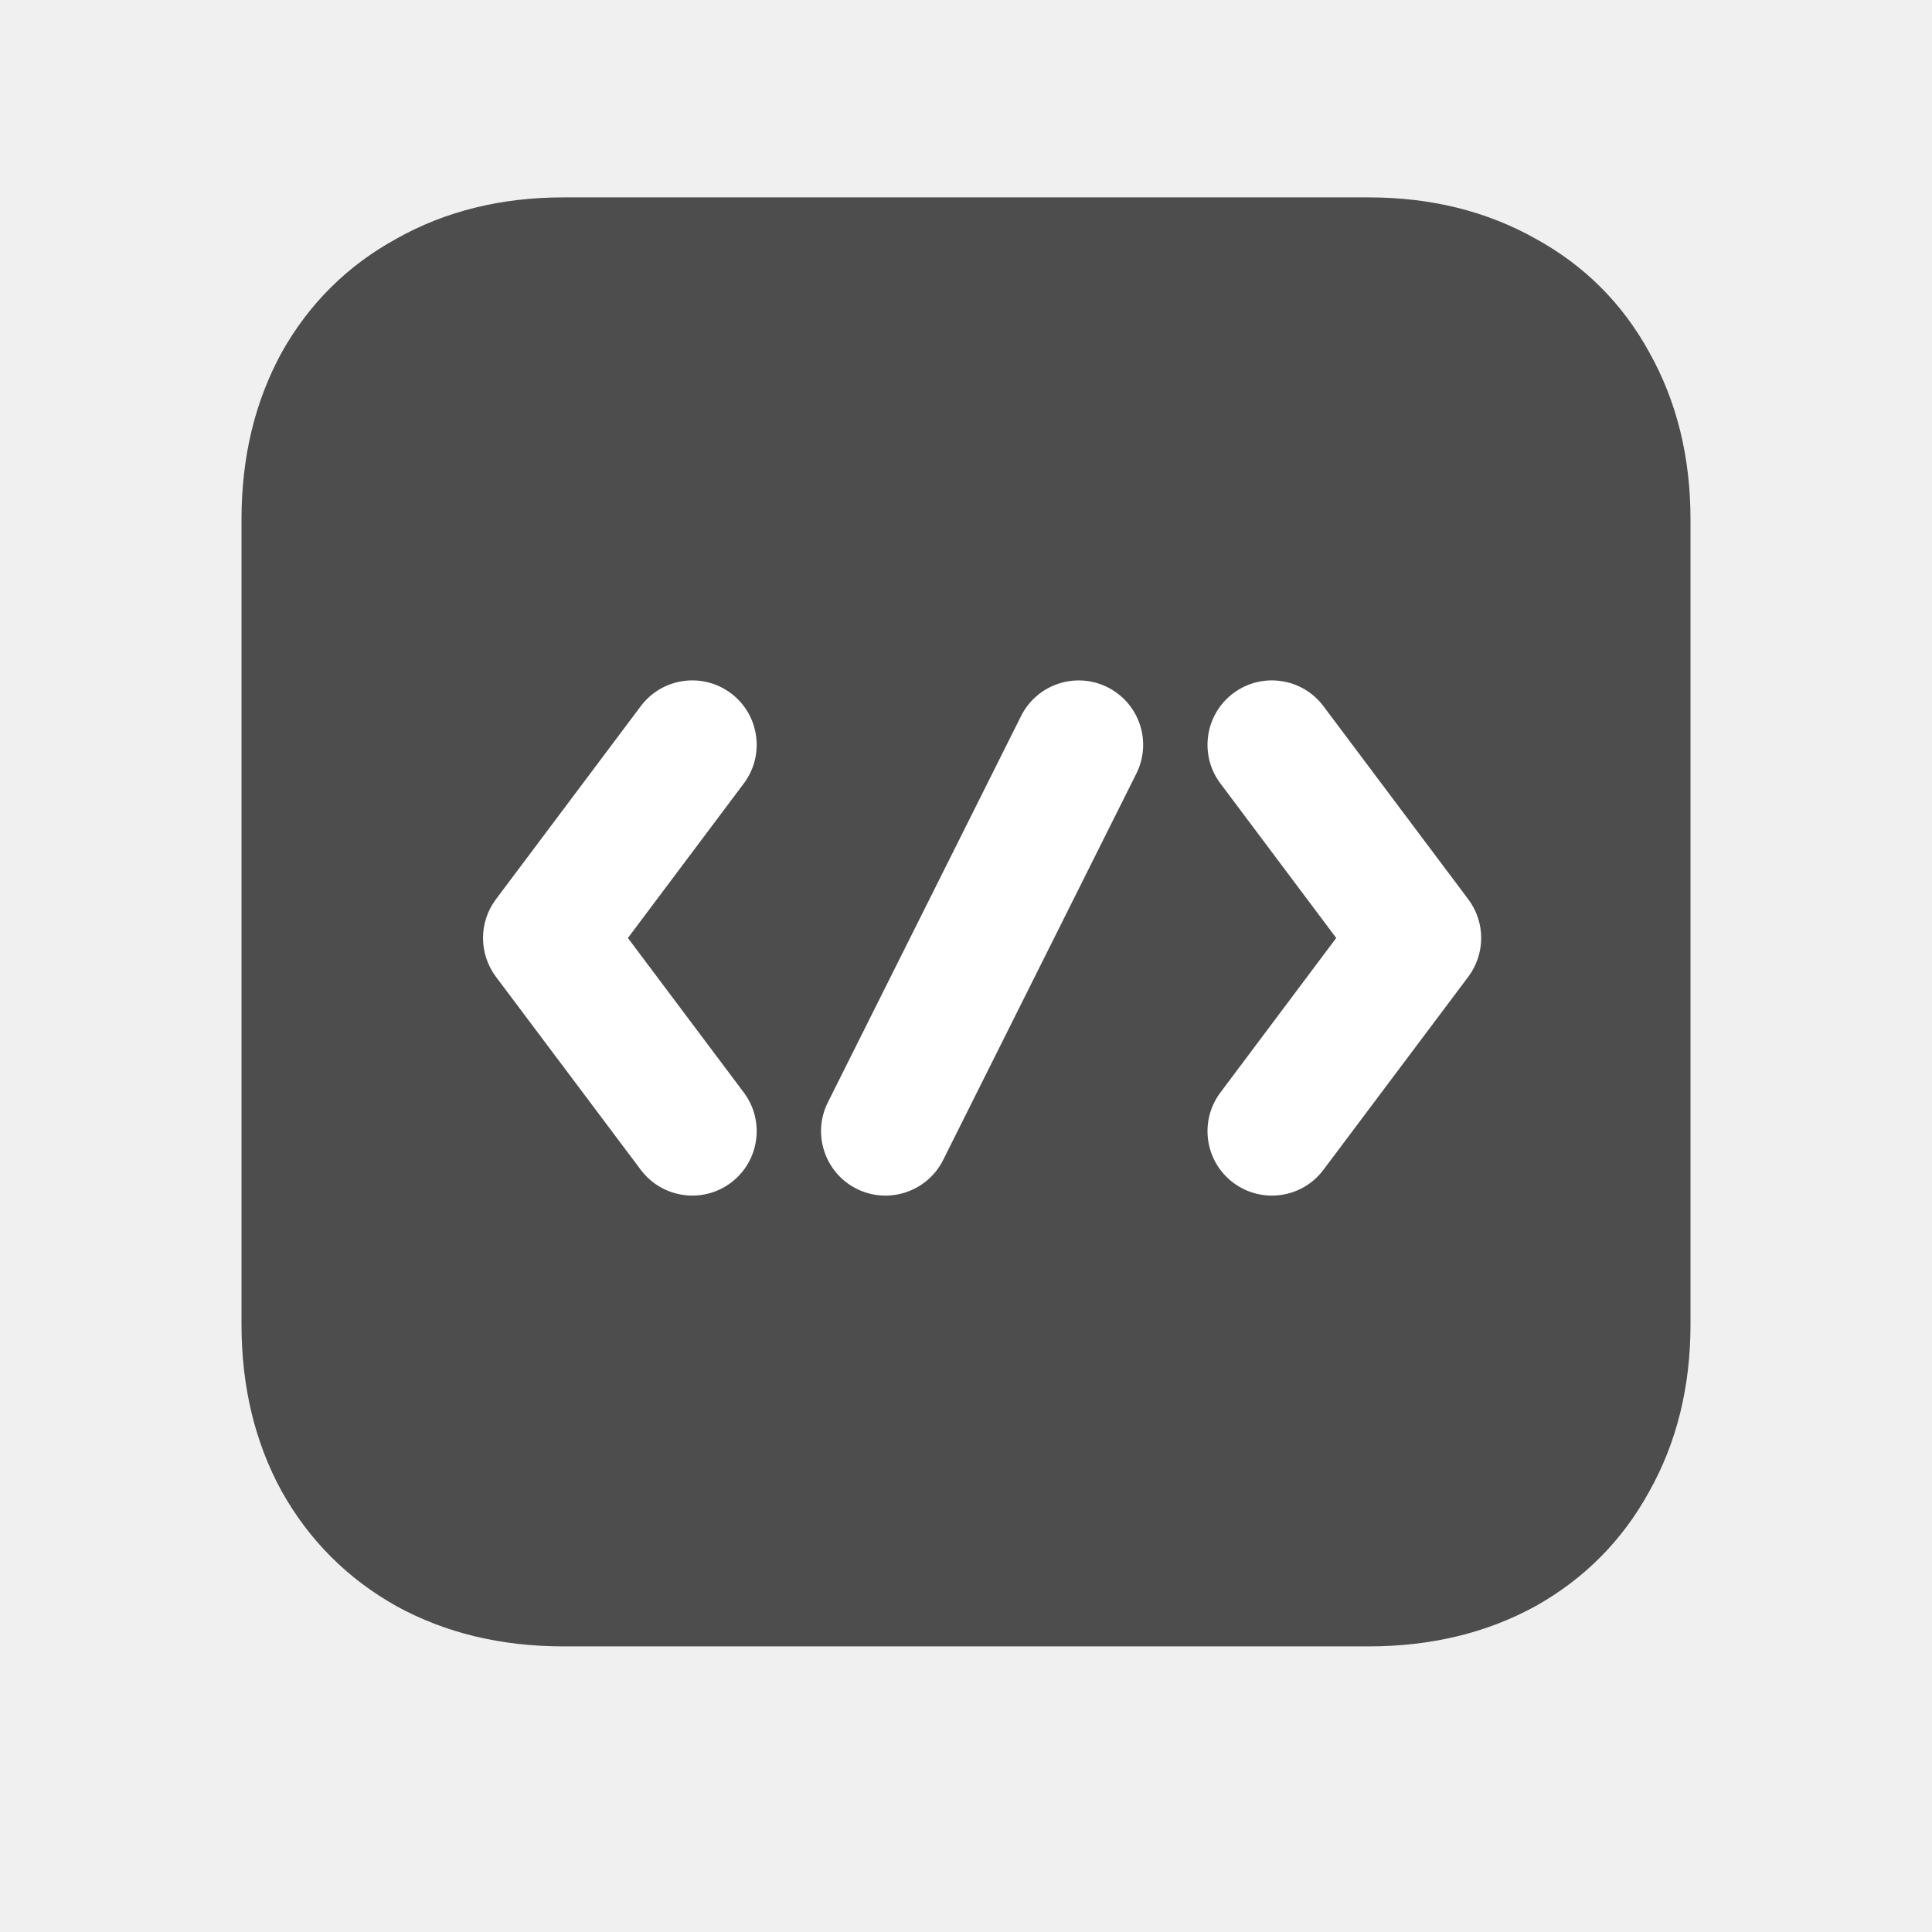
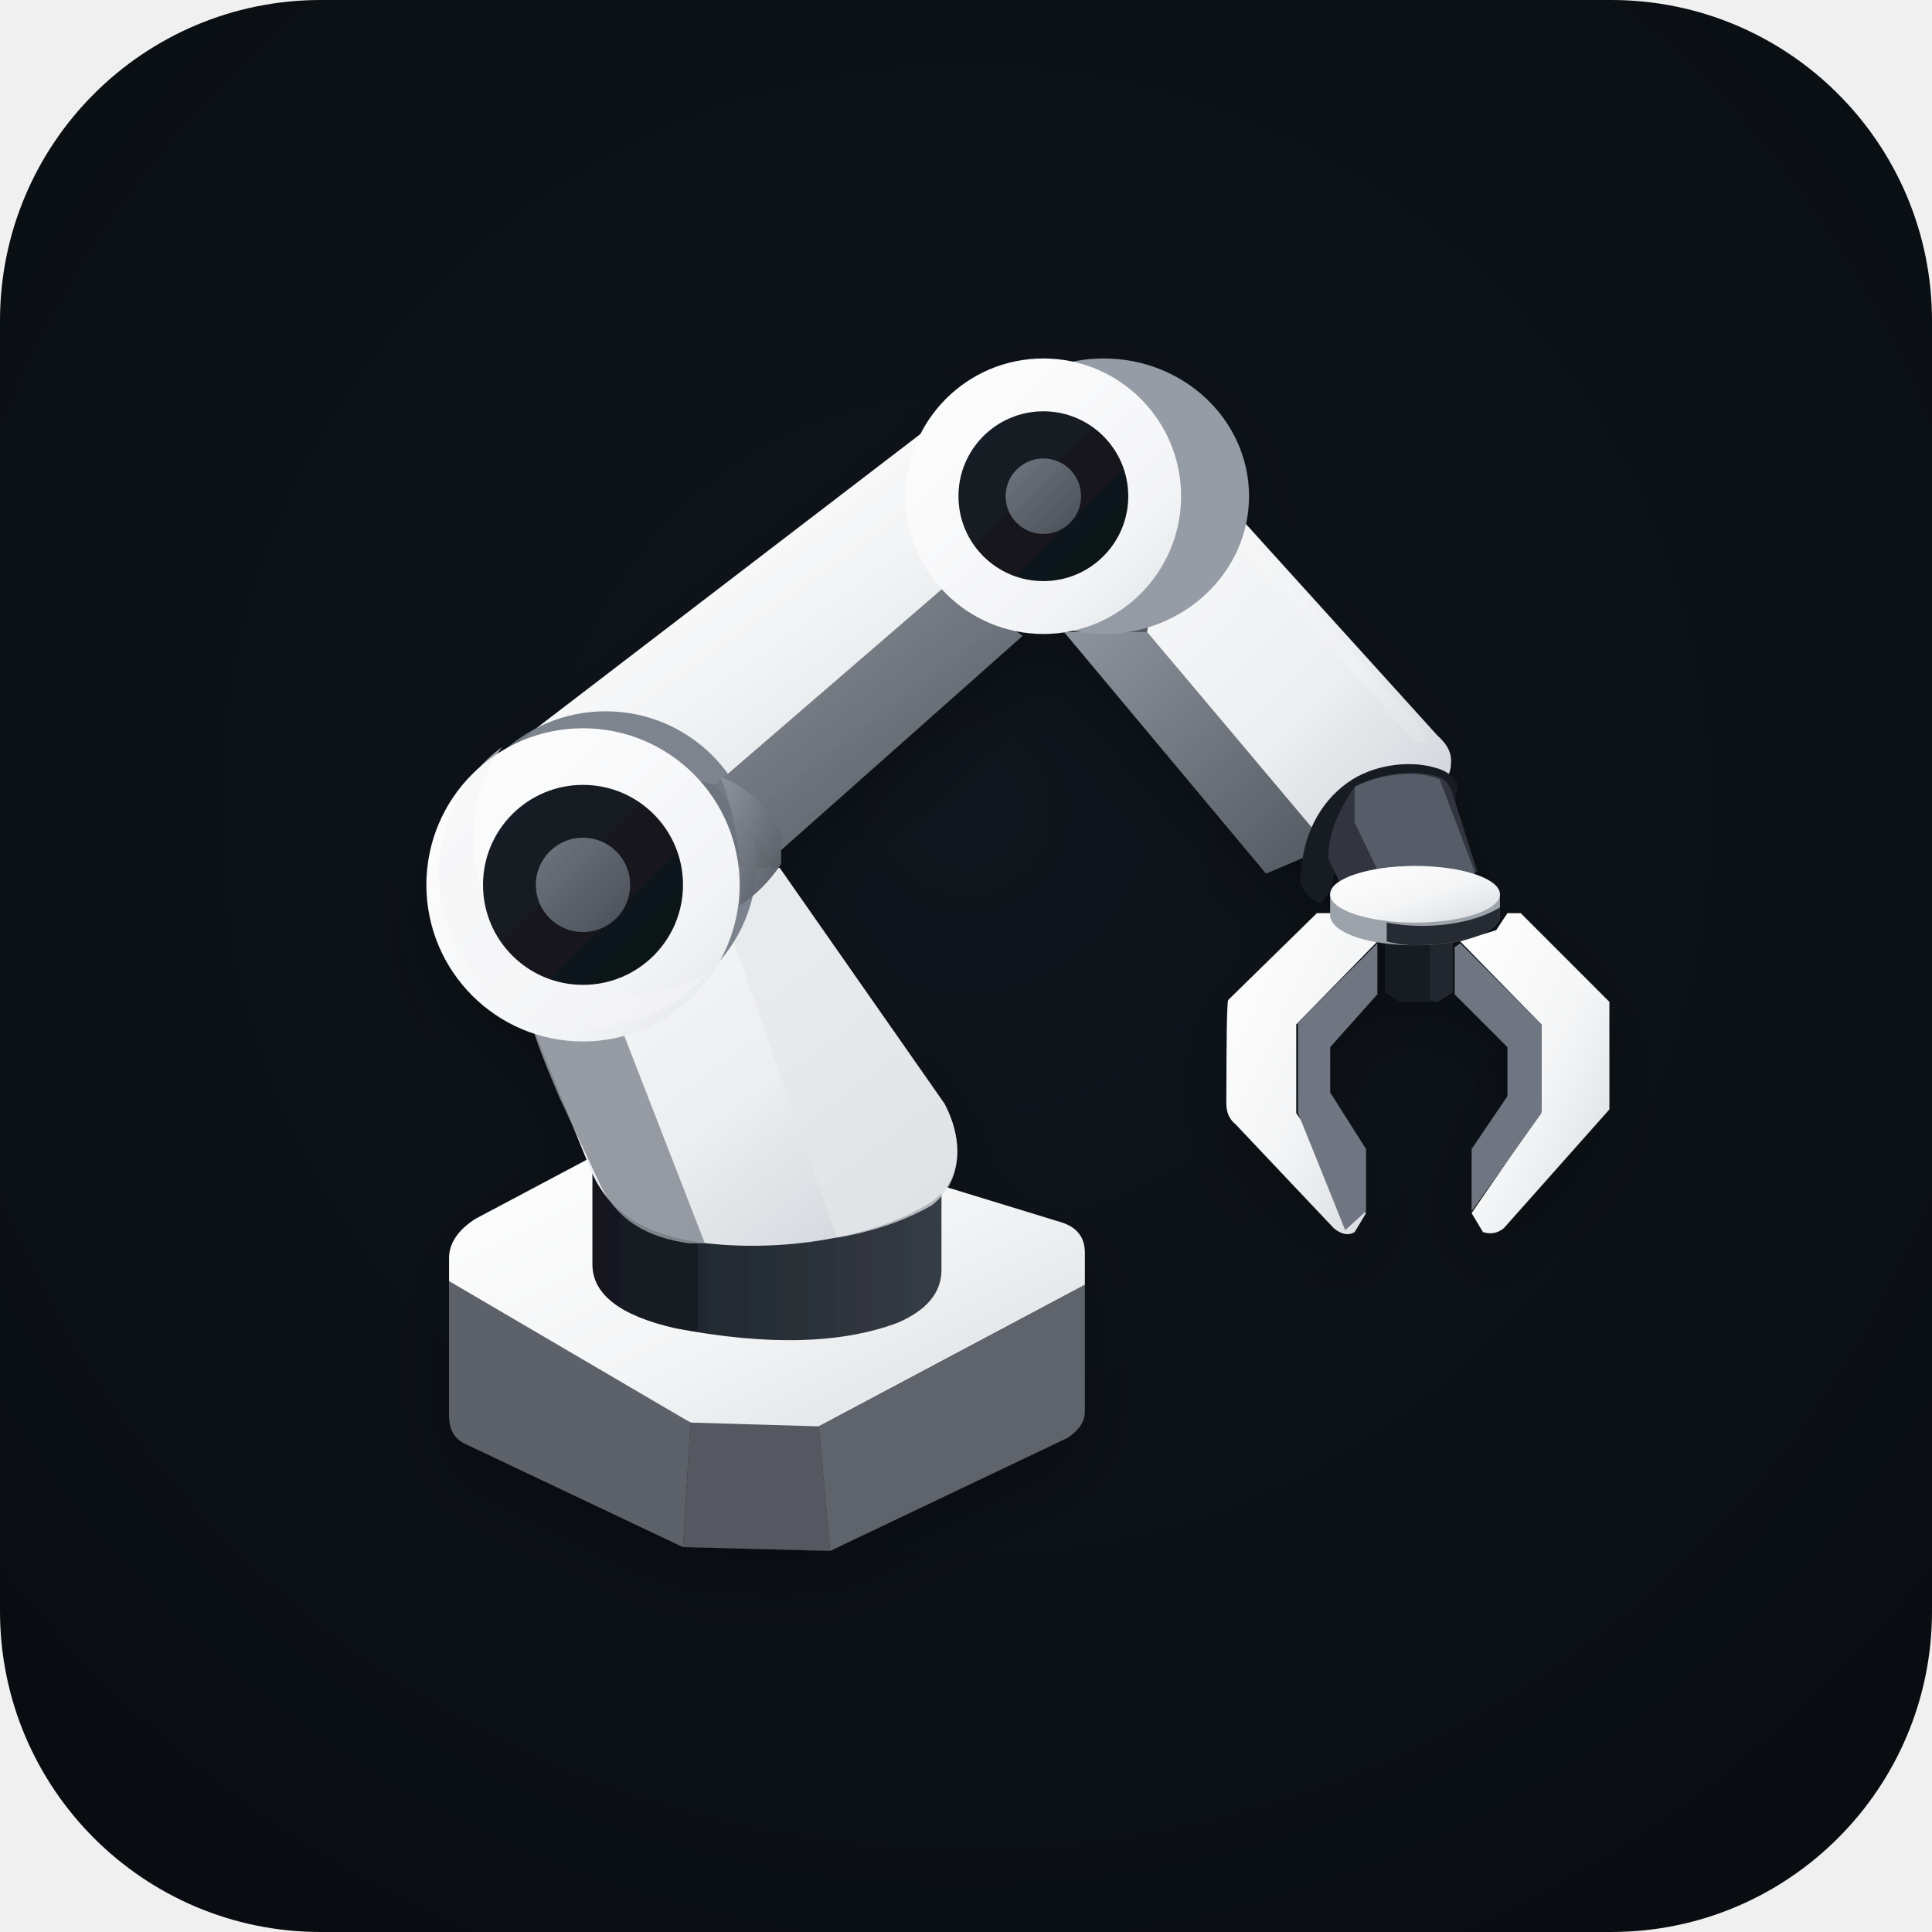
- <svg xmlns="http://www.w3.org/2000/svg" width="24" height="24" viewBox="0 0 24 24" fill="none">
-   <path d="M7 20.452C6.225 20.452 5.533 20.286 4.925 19.952C4.317 19.611 3.842 19.136 3.5 18.527C3.167 17.919 3 17.227 3 16.452V6.452C3 5.677 3.167 4.986 3.5 4.377C3.842 3.769 4.317 3.298 4.925 2.965C5.533 2.623 6.225 2.452 7 2.452H17C17.775 2.452 18.467 2.623 19.075 2.965C19.683 3.298 20.154 3.769 20.488 4.377C20.829 4.986 21 5.677 21 6.452V16.452C21 17.227 20.829 17.919 20.488 18.527C20.154 19.136 19.683 19.611 19.075 19.952C18.467 20.286 17.775 20.452 17 20.452H7Z" fill="#4D4D4D" />
-   <path fill-rule="evenodd" clip-rule="evenodd" d="M7.96 8.772C8.225 8.419 8.726 8.347 9.08 8.612C9.433 8.877 9.505 9.379 9.24 9.732L7.8 11.652L9.24 13.572C9.505 13.926 9.433 14.427 9.08 14.692C8.727 14.957 8.225 14.885 7.96 14.532L6.16 12.133C5.947 11.848 5.947 11.456 6.16 11.172L7.96 8.772Z" fill="white" />
-   <path fill-rule="evenodd" clip-rule="evenodd" d="M12.684 8.895C12.882 8.499 13.363 8.34 13.758 8.537C14.153 8.735 14.314 9.215 14.116 9.61L11.716 14.41C11.518 14.805 11.037 14.965 10.642 14.768C10.247 14.57 10.086 14.089 10.284 13.694L12.684 8.895Z" fill="white" />
-   <path fill-rule="evenodd" clip-rule="evenodd" d="M15.32 8.612C15.674 8.347 16.175 8.419 16.44 8.772L18.24 11.172C18.453 11.456 18.453 11.848 18.24 12.133L16.44 14.532C16.175 14.886 15.674 14.957 15.32 14.692C14.967 14.427 14.895 13.926 15.16 13.572L16.599 11.652L15.16 9.732C14.895 9.379 14.967 8.877 15.32 8.612Z" fill="white" />
+ <svg xmlns="http://www.w3.org/2000/svg" viewBox="0 0 1024 1024" role="img" aria-labelledby="title desc">
+   <defs>
+     <radialGradient id="bg" cx="50%" cy="42%" r="75%">
+       <stop offset="0" stop-color="#10161d" />
+       <stop offset="0.68" stop-color="#0b1015" />
+       <stop offset="1" stop-color="#080b0f" />
+     </radialGradient>
+     <linearGradient id="whiteTop" x1="0" y1="0" x2="1" y2="1">
+       <stop offset="0" stop-color="#ffffff" />
+       <stop offset="0.55" stop-color="#f4f5f6" />
+       <stop offset="1" stop-color="#d8dbe0" />
+     </linearGradient>
+     <linearGradient id="whiteSoft" x1="0" y1="0" x2="0.9" y2="1">
+       <stop offset="0" stop-color="#fafafa" />
+       <stop offset="0.6" stop-color="#eceef1" />
+       <stop offset="1" stop-color="#cfd3d8" />
+     </linearGradient>
+     <linearGradient id="graySide" x1="0" y1="0" x2="1" y2="1">
+       <stop offset="0" stop-color="#8e949d" />
+       <stop offset="1" stop-color="#525860" />
+     </linearGradient>
+     <linearGradient id="darkBand" x1="0" y1="0" x2="1" y2="0">
+       <stop offset="0" stop-color="#151a20" />
+       <stop offset="1" stop-color="#343a43" />
+     </linearGradient>
+     <linearGradient id="wristBand" x1="0" y1="0" x2="1" y2="0">
+       <stop offset="0" stop-color="#2a3038" />
+       <stop offset="0.55" stop-color="#4b515a" />
+       <stop offset="1" stop-color="#373d46" />
+     </linearGradient>
+     <linearGradient id="jointOuter" x1="0" y1="0" x2="1" y2="1">
+       <stop offset="0" stop-color="#ffffff" />
+       <stop offset="0.72" stop-color="#f3f4f6" />
+       <stop offset="1" stop-color="#dfe2e6" />
+     </linearGradient>
+     <linearGradient id="jointCore" x1="0" y1="0" x2="1" y2="1">
+       <stop offset="0" stop-color="#1c2128" />
+       <stop offset="1" stop-color="#0c1015" />
+     </linearGradient>
+     <linearGradient id="centerDisc" x1="0" y1="0" x2="1" y2="1">
+       <stop offset="0" stop-color="#6f7680" />
+       <stop offset="1" stop-color="#494f58" />
+     </linearGradient>
+     <filter id="softShadow" x="-30%" y="-30%" width="160%" height="160%">
+       <feDropShadow dx="0" dy="16" stdDeviation="18" flood-color="#000000" flood-opacity="0.28" />
+     </filter>
+     <clipPath id="pedestalClip">
+       <path d="M314 622 Q314 602 340 592 Q378 578 432 586 Q478 593 499 616 L499 673 Q499 691 476 701 Q431 718 358 704 Q314 694 314 670 Z" />
+     </clipPath>
+     <clipPath id="upperArmFrontClip">
+       <path d="M266 400 L501 220 L536 249 L503 309 L379 416 L341 407 Z" />
+     </clipPath>
+   </defs>
+   <rect x="0" y="0" width="1024" height="1024" rx="170" fill="url(#bg)" />
+   <g filter="url(#softShadow)">
+     <path d="M238 667 Q238 655 252 646 L350 594 Q364 587 380 592 L563 648 Q575 652 575 664 L575 681 L434 756 Q428 759 420 758 L366 754 L250 694 Q238 690 238 679 Z" fill="url(#whiteTop)" />
+     <path d="M238 679 L366 754 L362 820 L246 765 Q238 761 238 750 Z" fill="#5d626a" />
+     <path d="M366 754 L434 756 L440 822 L362 820 Z" fill="#545961" />
+     <path d="M434 756 L575 681 L575 748 Q575 756 566 762 L440 822 Z" fill="#5f646c" />
+     <path d="M314 622 Q314 602 340 592 Q378 578 432 586 Q478 593 499 616 L499 673 Q499 691 476 701 Q431 718 358 704 Q314 694 314 670 Z" fill="url(#darkBand)" />
+     <rect x="314" y="586" width="56" height="132" fill="#11161c" opacity="0.42" clip-path="url(#pedestalClip)" />
+     <rect x="370" y="586" width="129" height="132" fill="#4a5059" opacity="0.10" clip-path="url(#pedestalClip)" />
+     <g id="shoulder-shell" transform="matrix(1.165 0 0 1 -72.6 6)">
+       <path d="M306 451 C288 475 293 507 306 542 L330 611 C338 636 355 649 384 653 C423 658 464 648 486 631 C500 620 501 599 492 579 L417 454 Z" fill="url(#whiteSoft)" />
+       <path d="M305 477 C292 504 303 538 317 576 L335 621 C343 641 357 650 376 653 L383 653 L326 482 Z" fill="#8a9099" opacity="0.88" />
+       <path d="M417 454 L492 579 C501 599 500 621 486 633 C474 641 459 647 443 650 L386 459 Z" fill="#e5e7ea" opacity="0.72" />
+       <path d="M322 463 C353 446 378 448 395 454" fill="none" stroke="#c8ccd1" stroke-width="8" stroke-linecap="round" opacity="0.46" />
+     </g>
+     <g id="upper-arm">
+       <path d="M350 403 L503 309 L542 337 L409 455 L379 416 Z" fill="url(#graySide)" />
+       <path d="M266 400 L501 220 L536 249 L503 309 L379 416 L341 407 Z" fill="url(#whiteTop)" />
+       <path d="M282 383 L489 232" fill="none" stroke="#ffffff" stroke-width="8" stroke-linecap="round" opacity="0.18" clip-path="url(#upperArmFrontClip)" />
+     </g>
+     <circle id="shoulder-rear-depth" cx="321" cy="457" r="80" fill="#747b85" opacity="0.92" />
+     <path id="shoulder-joint-side-wall" d="M382 412 C395 416 408 428 414 442 L414 458 C408 467 400 475 392 480 C394 458 390 433 382 412 Z" fill="url(#graySide)" opacity="0.96" />
+     <g id="shoulder-joint" transform="translate(2 7)">
+       <circle cx="307" cy="462" r="83" fill="url(#jointOuter)" />
+       <path d="M264 389 A83 83 0 0 0 373 509 A83 83 0 0 1 265 523 A83 83 0 0 1 264 389 Z" fill="#f5f6f7" opacity="0.62" />
+       <circle cx="307" cy="462" r="53" fill="url(#jointCore)" />
+       <circle cx="307" cy="462" r="25" fill="url(#centerDisc)" />
+     </g>
+     <path d="M492 251 C515 230 551 224 585 236 C621 249 640 281 638 317 C637 333 631 347 620 359 L603 370 L585 337 L522 297 Z" fill="#69707a" opacity="0.75" />
+     <g id="forearm">
+       <path d="M564 335 L608 335 L704 449 L671 463 Z" fill="url(#graySide)" />
+       <path d="M608 335 L616 287 Q632 270 647 263 L762 390 Q770 397 769 405 Q769 411 764 415 L704 449 Z" fill="url(#whiteSoft)" />
+       <path d="M649 276 L752 390" fill="none" stroke="#ffffff" stroke-width="7" stroke-linecap="round" opacity="0.15" />
+     </g>
+     <g id="elbow-joint">
+       <ellipse cx="585" cy="263" rx="77" ry="73" fill="#969ca5" />
+       <circle cx="553" cy="263" r="73" fill="url(#jointOuter)" />
+       <circle cx="553" cy="263" r="45" fill="url(#jointCore)" />
+       <circle cx="553" cy="263" r="20" fill="url(#centerDisc)" />
+     </g>
+     <g id="wrist-body">
+       <path d="M690 458 C692 440 701 423 717 413 C730 405 748 403 761 407 Q769 409 773 416 L770 428 C758 422 744 423 731 430 C716 439 707 454 706 471 L700 479 Q691 475 689 467 Z" fill="#171c22" />
+       <path d="M718 417 C731 410 750 407 763 412 Q768 414 770 421 L783 462 L732 467 L716 480 L704 455 Q704 437 718 417 Z" fill="#30363f" />
+       <path d="M718 417 C732 410 751 408 763 413 L782 463 L732 465 L718 436 Z" fill="#565d67" />
+     </g>
+     <g id="gripper-left">
+       <path d="M698 484 L651 530 Q650 531 650 585 Q650 592 655 596 L707 651 Q713 656 718 653 L724 643 L687 590 L687 543 L730 499 L710 492 L705 484 Z" fill="url(#whiteTop)" />
+       <path d="M688 542 L730 500 L730 527 L705 555 L705 579 L724 609 L724 642 L713 652 L688 590 Z" fill="#707681" />
+     </g>
+     <g id="gripper-right">
+       <path d="M806 484 L799 484 L793 493 L774 499 L817 543 L817 589 L780 643 L786 653 Q792 655 797 651 L853 588 L853 531 Z" fill="url(#whiteTop)" />
+       <path d="M774 500 L817 543 L817 590 L780 642 L780 609 L799 581 L799 555 L771 527 L771 502 Z" fill="#707681" />
+     </g>
+     <g id="gripper-neck">
+       <path d="M734 493 L770 493 L770 526 L762 531 L742 531 L734 526 Z" fill="#171c22" />
+       <path d="M758 494 L770 494 L770 526 L762 531 L758 530 Z" fill="#252b33" opacity="0.72" />
+     </g>
+     <g id="wrist-cap">
+       <path d="M705 474 C708 465 726 459 750 459 C775 459 792 465 795 474 L795 486 C793 495 774 501 750 501 C726 501 707 495 705 486 Z" fill="#9da3ab" />
+       <path d="M735 489 C756 493 780 490 795 481 L795 486 C793 495 774 501 750 501 C744 501 739 500 735 499 Z" fill="#252b32" />
+       <ellipse cx="750" cy="474" rx="45" ry="15" fill="url(#whiteTop)" />
+     </g>
+   </g>
</svg>
